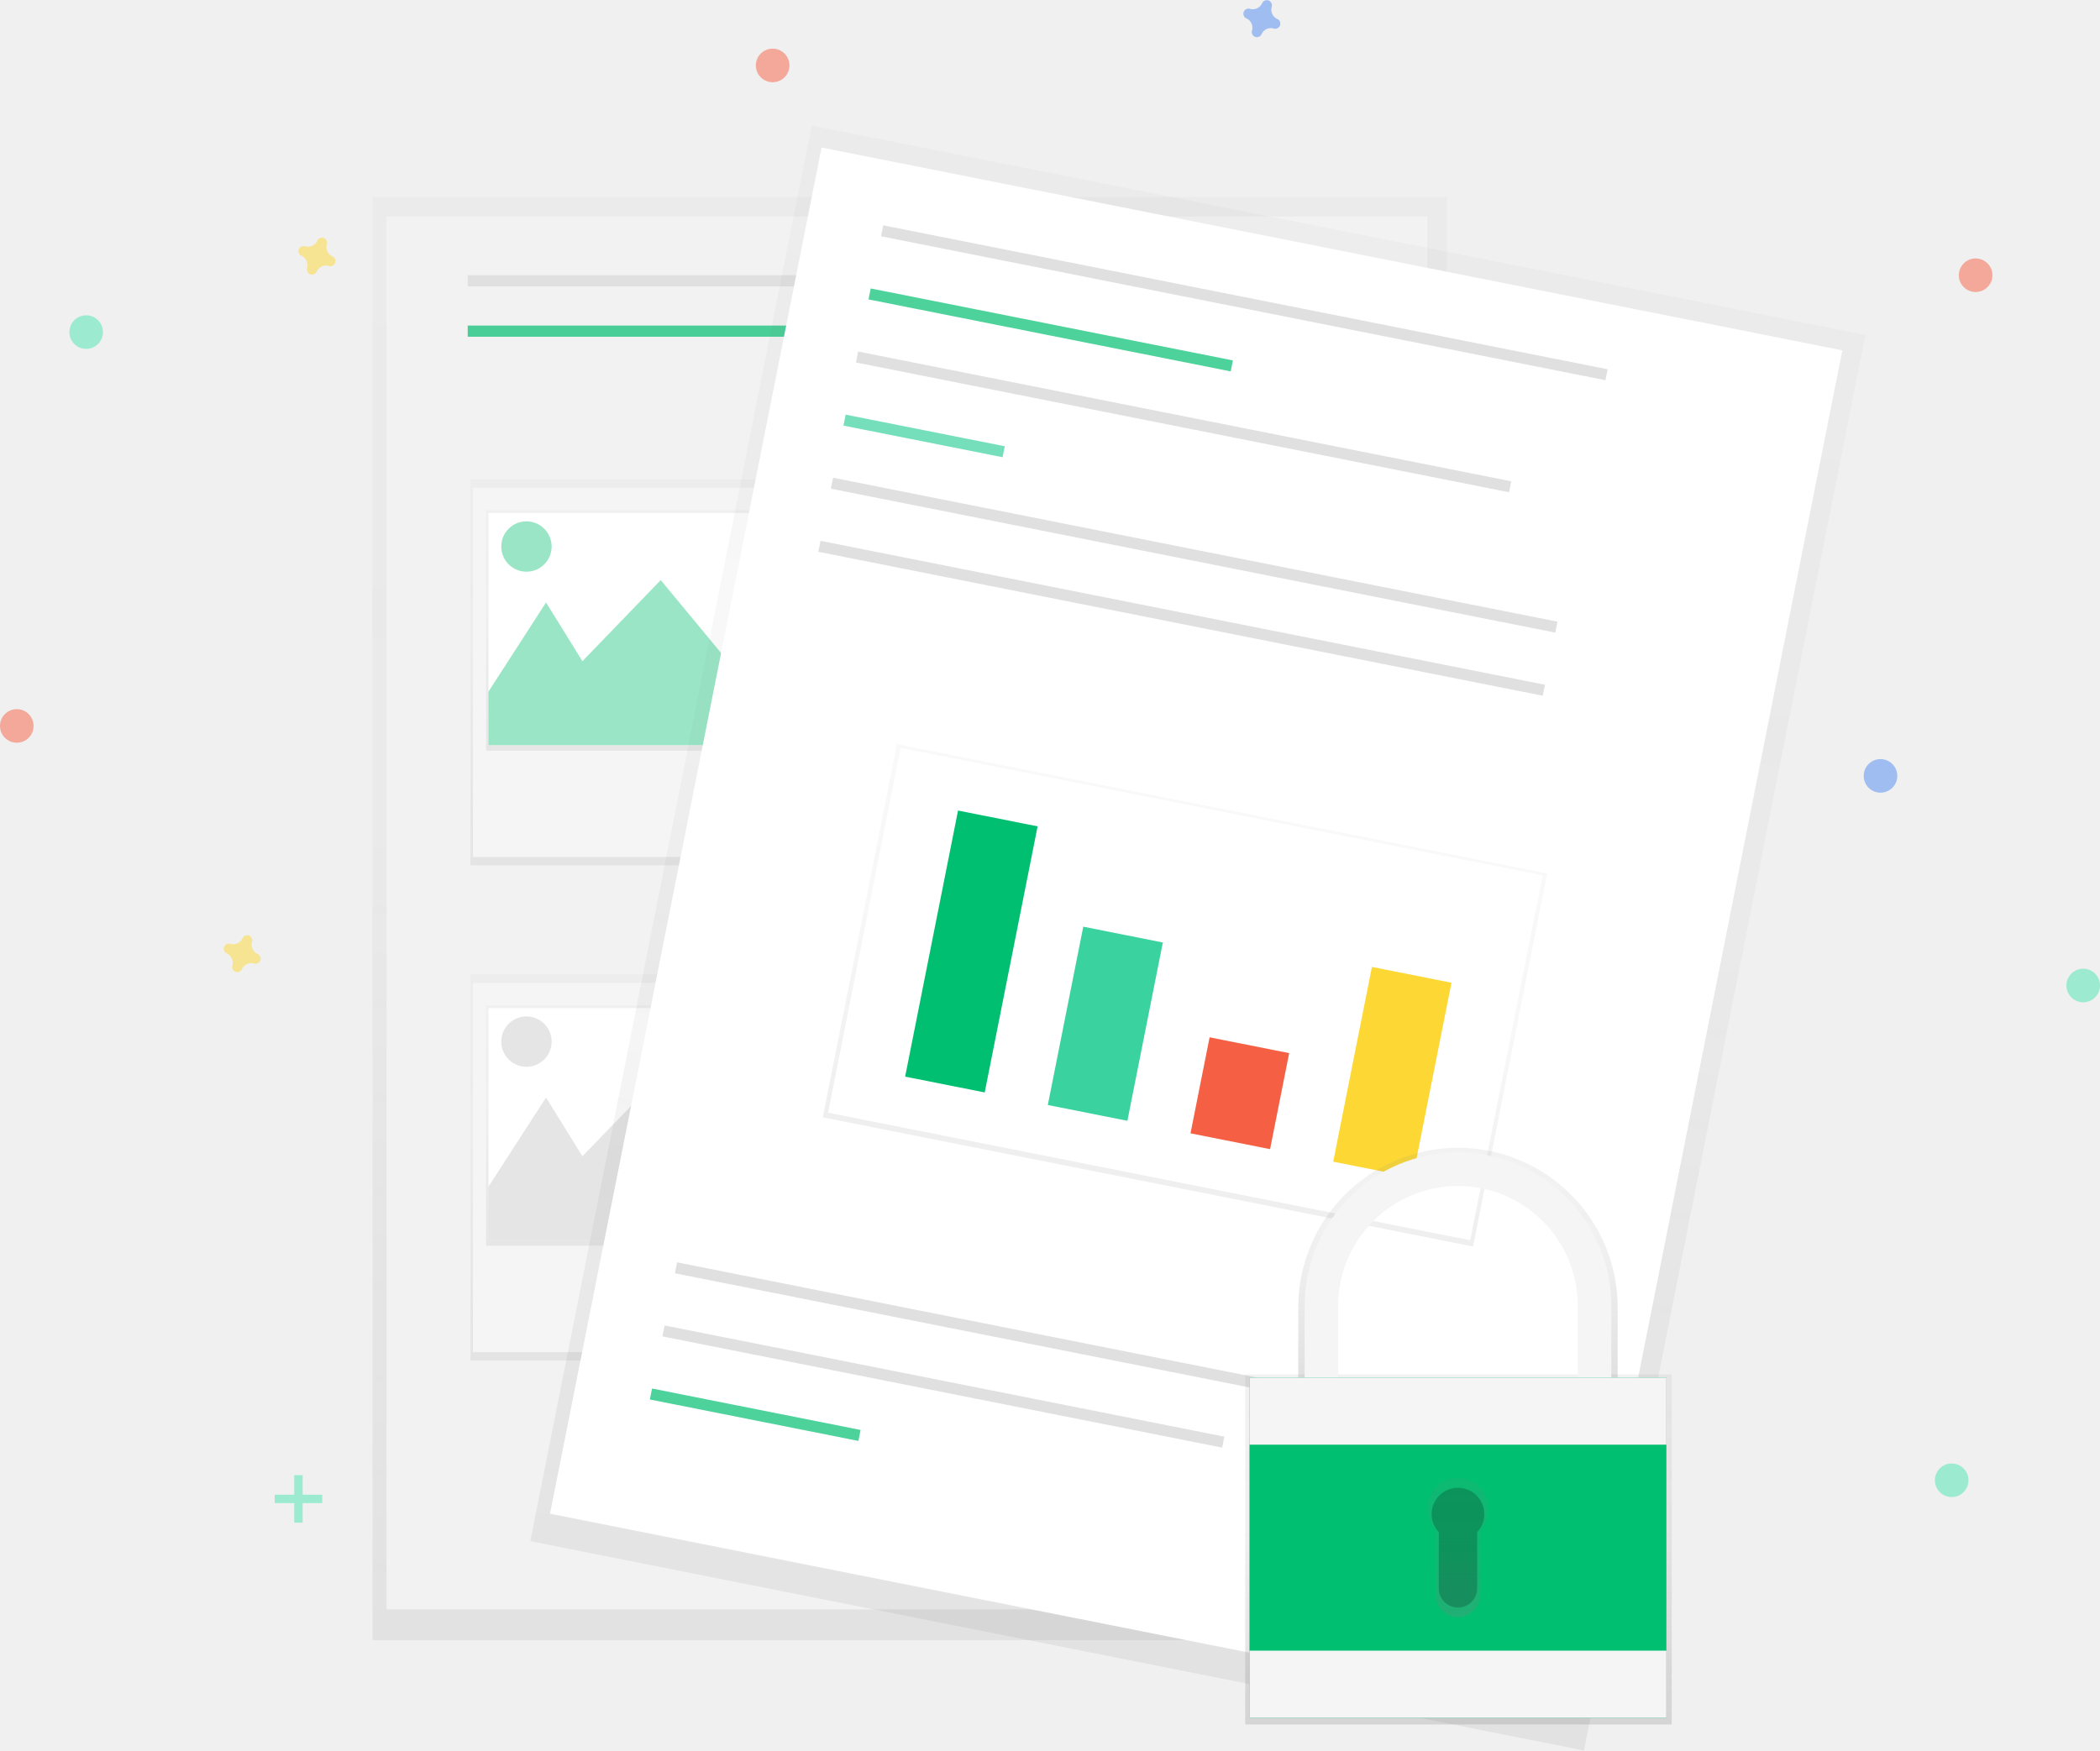
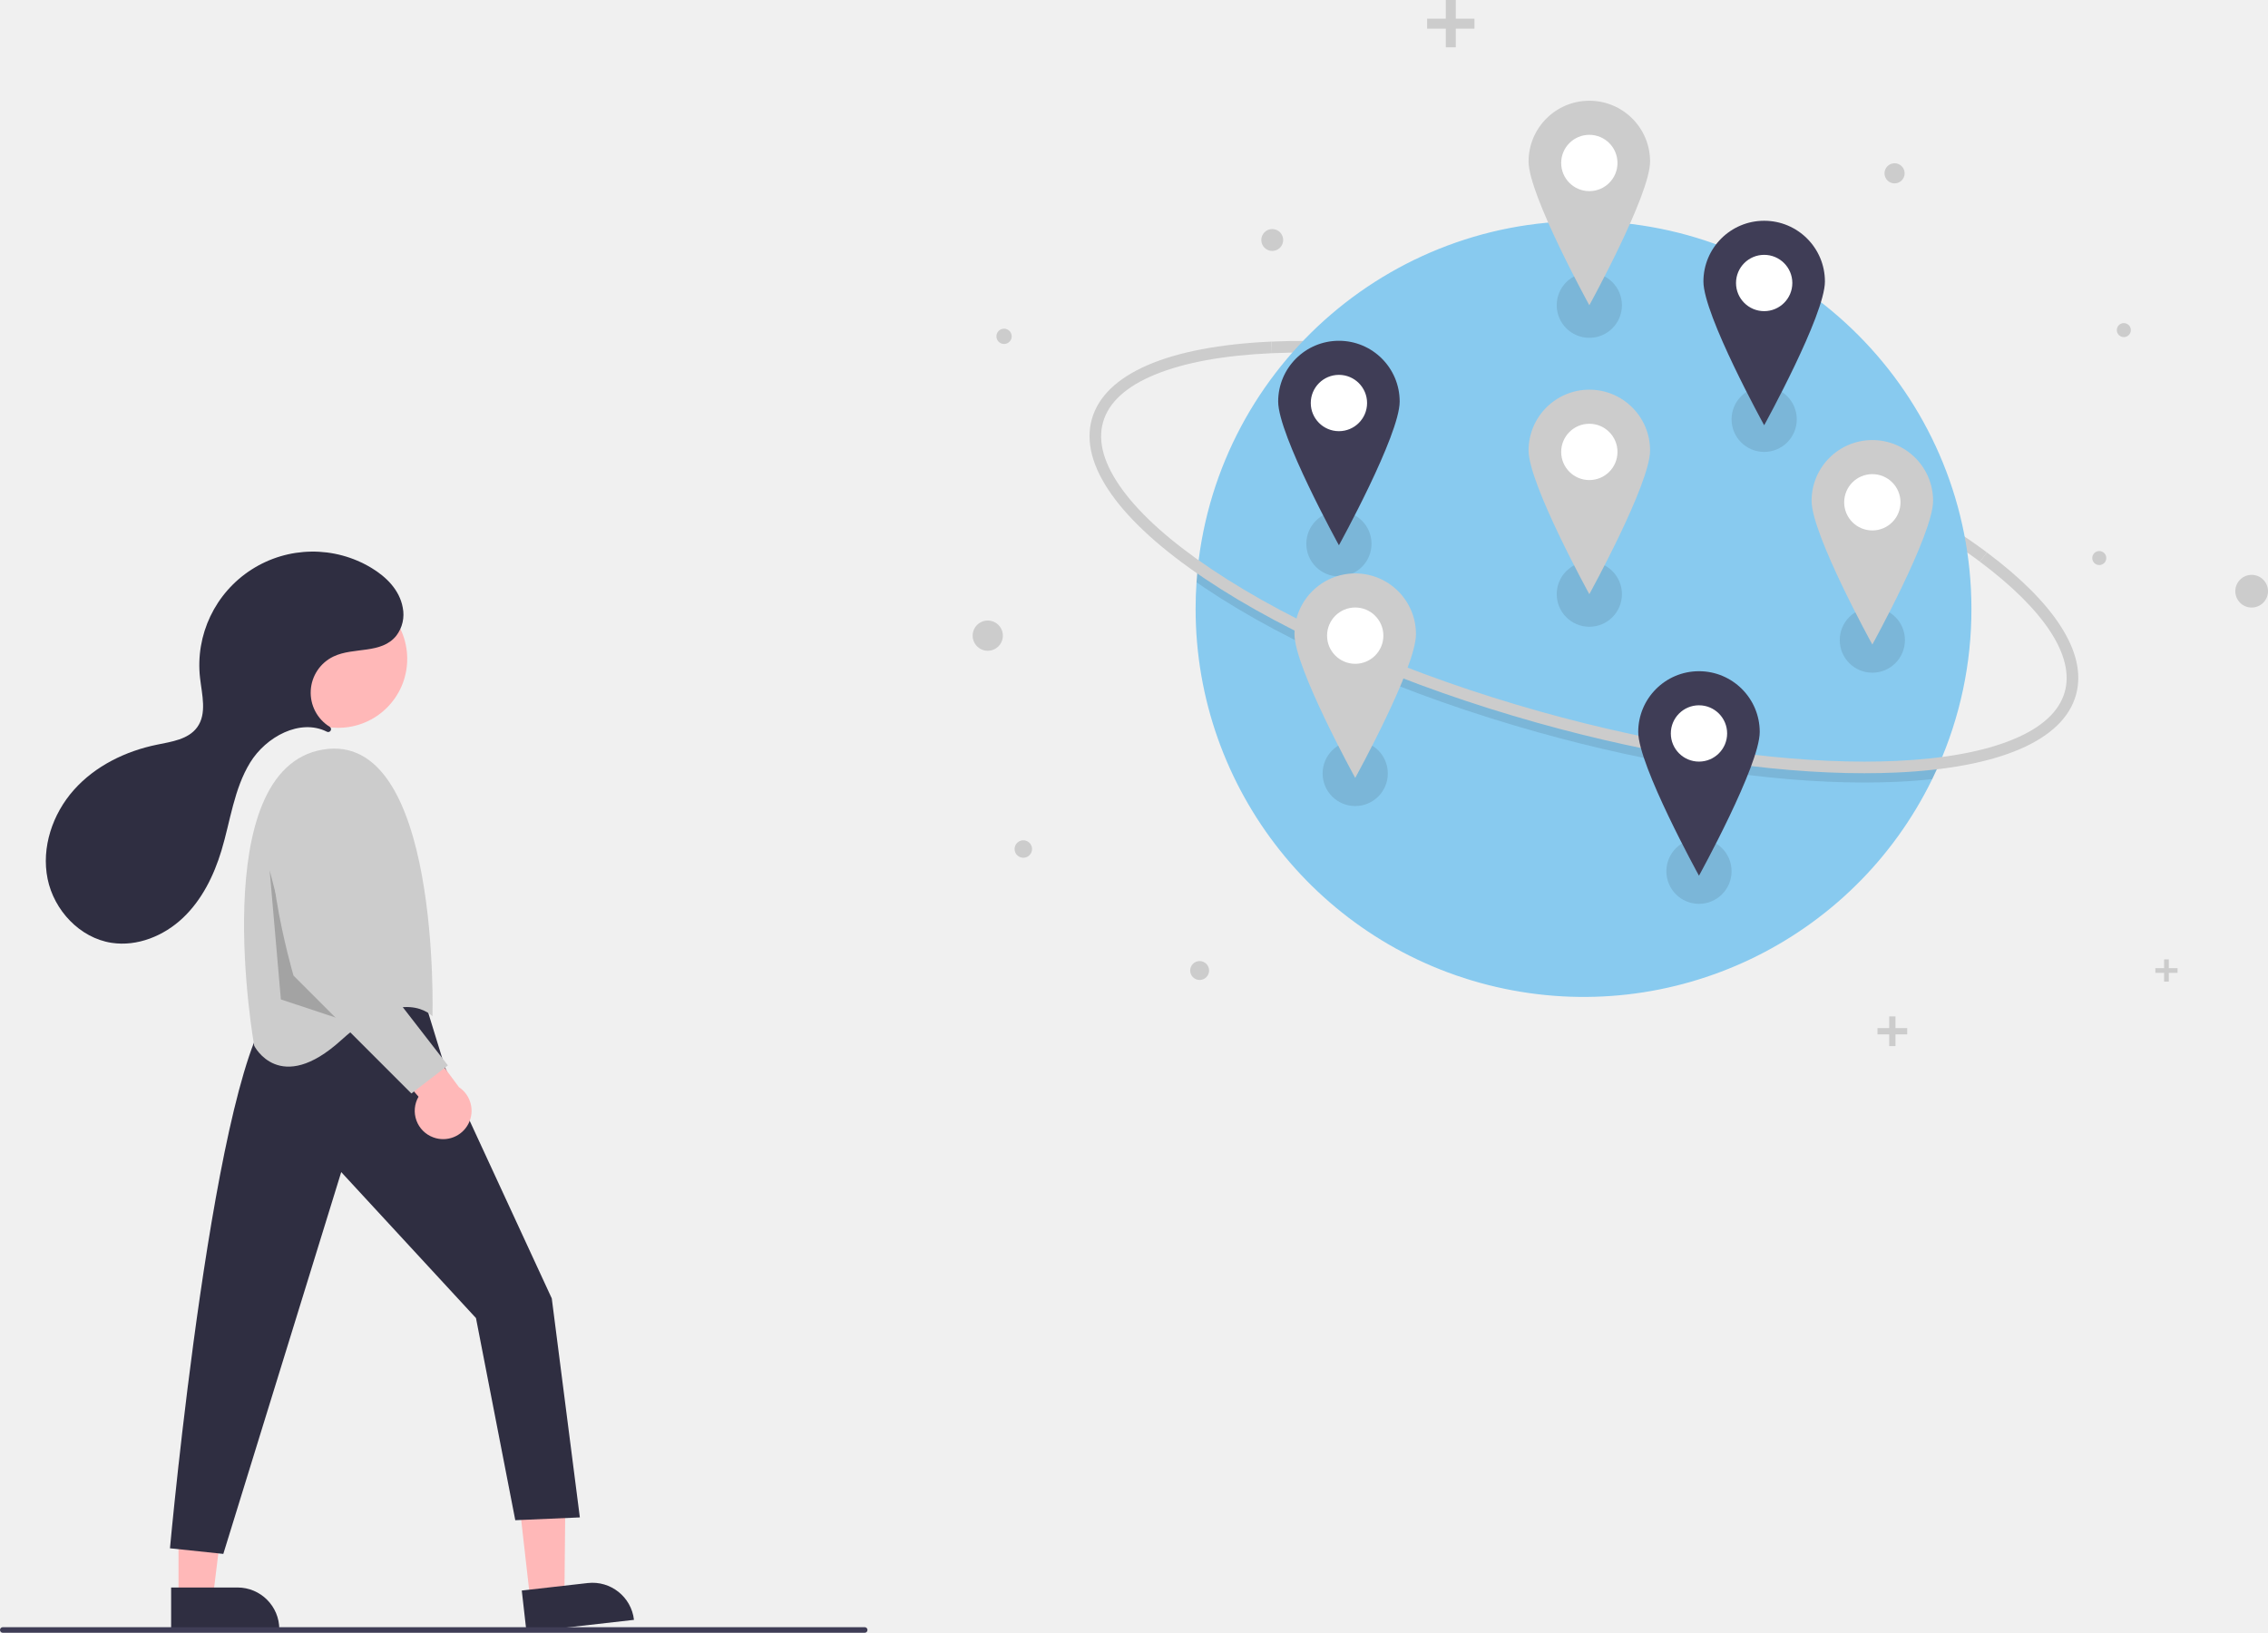
- <svg xmlns="http://www.w3.org/2000/svg" xmlns:xlink="http://www.w3.org/1999/xlink" id="e8f68bdd-4984-4f2e-95b7-7fc8ec281257" data-name="Layer 1" width="918.14" height="765.54" viewBox="0 0 918.14 765.54">
-   <defs>
-     <linearGradient id="27aa7b70-b106-4a00-be67-693c8380e41d" x1="397.74" y1="717.25" x2="397.74" y2="86.11" gradientUnits="userSpaceOnUse">
-       <stop offset="0" stop-color="gray" stop-opacity="0.25" />
-       <stop offset="0.54" stop-color="gray" stop-opacity="0.12" />
-       <stop offset="1" stop-color="gray" stop-opacity="0.1" />
-     </linearGradient>
-     <linearGradient id="46a816da-c484-41ec-8a6f-fbf14454d910" x1="288.88" y1="378.44" x2="288.88" y2="209.65" xlink:href="#27aa7b70-b106-4a00-be67-693c8380e41d" />
-     <linearGradient id="32b634d8-28f1-48d9-a868-f602a2cad942" x1="288.88" y1="328.29" x2="288.88" y2="223.1" xlink:href="#27aa7b70-b106-4a00-be67-693c8380e41d" />
-     <clipPath id="7a4c6aff-0be0-461b-a111-b3ae1b8fbf73" transform="translate(-140.93 -67.23)">
-       <rect id="8cc91f6d-19b0-43cc-9c18-2faa83ac34ba" data-name="&lt;Rectangle&gt;" x="354.51" y="291.55" width="150.6" height="101.52" fill="#fff" />
-     </clipPath>
-     <linearGradient id="38f1cb81-8fac-4205-a0ff-a33ac00d354c" x1="288.88" y1="594.94" x2="288.88" y2="426.14" xlink:href="#27aa7b70-b106-4a00-be67-693c8380e41d" />
-     <linearGradient id="6fc01aaf-135e-403e-a209-43b2a4fe59f1" x1="288.88" y1="544.79" x2="288.88" y2="439.6" xlink:href="#27aa7b70-b106-4a00-be67-693c8380e41d" />
-     <clipPath id="79ce363a-d134-40e4-9f82-b96d04a36978" transform="translate(-140.93 -67.23)">
-       <rect id="5b44e697-61fe-43bd-9a58-5f3e41301748" data-name="&lt;Rectangle&gt;" x="354.51" y="508.05" width="150.6" height="101.52" fill="#fff" />
-     </clipPath>
-     <linearGradient id="54803c44-522d-4b9e-9a34-f1f7b43e8483" x1="671.57" y1="760.34" x2="671.57" y2="129.2" gradientTransform="translate(1109.43 -194.1) rotate(90)" xlink:href="#27aa7b70-b106-4a00-be67-693c8380e41d" />
-     <linearGradient id="089a6a47-adaa-499b-aefb-cd6464b62fb8" x1="670.96" y1="553.63" x2="670.96" y2="387.28" gradientTransform="translate(1129.51 -168.41) rotate(90)" xlink:href="#27aa7b70-b106-4a00-be67-693c8380e41d" />
-     <linearGradient id="fd8d88e0-7826-450d-9e0b-001d1be709c2" x1="637.66" y1="754.12" x2="637.66" y2="601.05" xlink:href="#27aa7b70-b106-4a00-be67-693c8380e41d" />
-     <linearGradient id="8d1793c5-b76e-44e2-a52e-569460402331" x1="778.37" y1="673.86" x2="778.37" y2="569.13" xlink:href="#27aa7b70-b106-4a00-be67-693c8380e41d" />
-     <linearGradient id="4745700d-8097-45ff-9f71-625443fc4ad8" x1="778.37" y1="774.41" x2="778.37" y2="713.66" xlink:href="#27aa7b70-b106-4a00-be67-693c8380e41d" />
-   </defs>
-   <g opacity="0.5">
-     <rect x="162.9" y="86.11" width="469.69" height="631.14" fill="url(#27aa7b70-b106-4a00-be67-693c8380e41d)" />
-   </g>
-   <rect x="169.02" y="94.67" width="455.01" height="609.12" fill="#f2f2f2" />
-   <rect x="204.49" y="120.36" width="156.56" height="4.89" fill="#e0e0e0" />
-   <rect x="204.49" y="142.37" width="156.56" height="4.89" fill="#01bf71" opacity="0.7" />
-   <rect x="384.29" y="120.36" width="156.56" height="4.89" fill="#e0e0e0" />
-   <rect x="408.75" y="259.8" width="156.56" height="4.89" fill="#e0e0e0" />
-   <rect x="412.42" y="273.25" width="156.56" height="4.89" fill="#e0e0e0" />
-   <rect x="419.76" y="286.7" width="156.56" height="4.89" fill="#e0e0e0" />
-   <rect x="408.75" y="476.29" width="156.56" height="4.89" fill="#e0e0e0" />
-   <rect x="412.42" y="489.75" width="156.56" height="4.89" fill="#e0e0e0" />
-   <rect x="419.76" y="503.2" width="156.56" height="4.89" fill="#e0e0e0" />
-   <g opacity="0.5">
-     <rect x="205.71" y="209.65" width="166.35" height="168.79" fill="url(#46a816da-c484-41ec-8a6f-fbf14454d910)" />
-   </g>
-   <rect x="206.76" y="213.32" width="163.72" height="161.45" fill="#f5f5f5" />
-   <g opacity="0.5">
-     <rect x="212.53" y="223.1" width="152.7" height="105.19" fill="url(#32b634d8-28f1-48d9-a868-f602a2cad942)" />
-   </g>
-   <rect id="689f37f3-cc41-448d-b172-63ec123bc985" data-name="&lt;Rectangle&gt;" x="213.58" y="224.32" width="150.6" height="101.52" fill="#fff" />
-   <g clip-path="url(#7a4c6aff-0be0-461b-a111-b3ae1b8fbf73)">
-     <polygon points="200.82 322.18 238.74 263.46 254.64 289.15 288.88 253.68 318.24 289.15 343.93 236.56 409.98 341.75 195.93 334.41 200.82 322.18" fill="#01bf71" opacity="0.4" />
-     <circle cx="230.17" cy="239" r="11.01" fill="#01bf71" opacity="0.4" />
-   </g>
-   <g opacity="0.5">
-     <rect x="205.71" y="426.14" width="166.35" height="168.79" fill="url(#38f1cb81-8fac-4205-a0ff-a33ac00d354c)" />
-   </g>
-   <rect x="206.76" y="429.81" width="163.72" height="161.45" fill="#f5f5f5" />
-   <g opacity="0.5">
-     <rect x="212.53" y="439.6" width="152.7" height="105.19" fill="url(#6fc01aaf-135e-403e-a209-43b2a4fe59f1)" />
-   </g>
-   <rect id="b429ac3a-f8a8-4171-bcce-5b6c002c0714" data-name="&lt;Rectangle&gt;" x="213.58" y="440.82" width="150.6" height="101.52" fill="#fff" />
-   <g clip-path="url(#79ce363a-d134-40e4-9f82-b96d04a36978)">
-     <polygon points="200.82 538.67 238.74 479.96 254.64 505.65 288.88 470.18 318.24 505.65 343.93 453.05 409.98 558.24 195.93 550.9 200.82 538.67" fill="#bdbdbd" opacity="0.4" />
-     <circle cx="230.17" cy="455.5" r="11.01" fill="#bdbdbd" opacity="0.4" />
-   </g>
-   <g opacity="0.5">
-     <rect x="349.09" y="242.63" width="631.14" height="469.69" transform="translate(-74.16 969.06) rotate(-78.76)" fill="url(#54803c44-522d-4b9e-9a34-f1f7b43e8483)" />
-   </g>
-   <rect x="359.37" y="247.33" width="609.12" height="455.01" transform="translate(-72.16 966.22) rotate(-78.76)" fill="#fff" />
-   <rect x="523.5" y="197.22" width="322.91" height="4.89" transform="translate(-88.86 -196.94) rotate(11.24)" fill="#e0e0e0" />
-   <rect x="433.36" y="650.7" width="322.91" height="4.89" transform="translate(-2.18 -170.66) rotate(11.24)" fill="#e0e0e0" />
-   <rect x="428.58" y="671.14" width="249.52" height="4.89" transform="translate(1.01 -162.18) rotate(11.24)" fill="#e0e0e0" />
-   <rect x="424.6" y="683.47" width="92.96" height="4.89" transform="translate(1.84 -145.91) rotate(11.24)" fill="#01bf71" opacity="0.7" />
-   <rect x="519.57" y="209.08" width="161.45" height="4.89" transform="translate(-88.17 -180.2) rotate(11.24)" fill="#01bf71" opacity="0.7" />
-   <rect x="512.84" y="249.31" width="291.11" height="4.89" transform="translate(-79.21 -190.76) rotate(11.24)" fill="#e0e0e0" />
-   <rect x="509.47" y="255.44" width="70.94" height="4.89" transform="translate(-80.19 -168.52) rotate(11.24)" fill="#3ad29f" opacity="0.7" />
-   <rect x="501.56" y="307.59" width="322.91" height="4.89" transform="translate(-67.76 -190.54) rotate(11.24)" fill="#e0e0e0" />
-   <g opacity="0.5">
-     <rect x="575.87" y="357.6" width="166.35" height="289.88" transform="translate(-103.27 983.74) rotate(-78.76)" fill="url(#089a6a47-adaa-499b-aefb-cd6464b62fb8)" />
-   </g>
-   <rect x="516.06" y="420.61" width="286.22" height="162.68" transform="translate(-30.42 -186.11) rotate(11.24)" fill="#fff" />
-   <rect x="496.08" y="335.18" width="322.91" height="4.89" transform="translate(-62.49 -188.94) rotate(11.24)" fill="#e0e0e0" />
-   <rect x="547.86" y="424.02" width="35.47" height="118.64" transform="translate(-35.84 -168.22) rotate(11.24)" fill="#01bf71" />
-   <rect x="606.43" y="475.19" width="35.47" height="79.5" transform="translate(-28.56 -179.03) rotate(11.24)" fill="#3ad29f" />
-   <rect x="665.23" y="523.93" width="35.47" height="42.81" transform="translate(-21.5 -189.92) rotate(11.24)" fill="#f55f44" />
-   <rect x="731.91" y="492.72" width="35.47" height="86.84" transform="translate(-22.02 -203.09) rotate(11.24)" fill="#fdd835" />
-   <g opacity="0.5">
-     <rect x="128.65" y="645.09" width="3.67" height="20.79" fill="#47e6b1" />
-     <rect x="269.58" y="712.31" width="3.67" height="20.79" transform="translate(853.2 384.07) rotate(90)" fill="#47e6b1" />
-   </g>
-   <path d="M699.44,75.56a4.49,4.49,0,0,1-2.5-5.43,2.16,2.16,0,0,0,.1-.5h0a2.25,2.25,0,0,0-4-1.49h0a2.16,2.16,0,0,0-.25.44,4.49,4.49,0,0,1-5.43,2.5,2.16,2.16,0,0,0-.5-.1h0a2.25,2.25,0,0,0-1.49,4h0a2.16,2.16,0,0,0,.44.25,4.49,4.49,0,0,1,2.5,5.43,2.16,2.16,0,0,0-.1.5h0a2.25,2.25,0,0,0,4,1.49h0a2.16,2.16,0,0,0,.25-.44,4.49,4.49,0,0,1,5.43-2.5,2.16,2.16,0,0,0,.5.1h0a2.25,2.25,0,0,0,1.49-4h0A2.16,2.16,0,0,0,699.44,75.56Z" transform="translate(-140.93 -67.23)" fill="#4d8af0" opacity="0.5" />
-   <path d="M286.33,179.4a4.49,4.49,0,0,1-2.5-5.43,2.16,2.16,0,0,0,.1-.5h0a2.25,2.25,0,0,0-4-1.49h0a2.16,2.16,0,0,0-.25.44,4.49,4.49,0,0,1-5.43,2.5,2.16,2.16,0,0,0-.5-.1h0a2.25,2.25,0,0,0-1.49,4h0a2.16,2.16,0,0,0,.44.25,4.49,4.49,0,0,1,2.5,5.43,2.16,2.16,0,0,0-.1.5h0a2.25,2.25,0,0,0,4,1.49h0a2.16,2.16,0,0,0,.25-.44,4.49,4.49,0,0,1,5.43-2.5,2.16,2.16,0,0,0,.5.1h0a2.25,2.25,0,0,0,1.49-4h0A2.16,2.16,0,0,0,286.33,179.4Z" transform="translate(-140.93 -67.23)" fill="#fdd835" opacity="0.5" />
-   <path d="M253.63,484.46a4.49,4.49,0,0,1-2.5-5.43,2.16,2.16,0,0,0,.1-.5h0a2.25,2.25,0,0,0-4-1.49h0a2.16,2.16,0,0,0-.25.44,4.49,4.49,0,0,1-5.43,2.5,2.16,2.16,0,0,0-.5-.1h0a2.25,2.25,0,0,0-1.49,4h0a2.16,2.16,0,0,0,.44.25,4.49,4.49,0,0,1,2.5,5.43,2.16,2.16,0,0,0-.1.5h0a2.25,2.25,0,0,0,4,1.49h0a2.16,2.16,0,0,0,.25-.44,4.49,4.49,0,0,1,5.43-2.5,2.16,2.16,0,0,0,.5.1h0a2.25,2.25,0,0,0,1.49-4h0A2.16,2.16,0,0,0,253.63,484.46Z" transform="translate(-140.93 -67.23)" fill="#fdd835" opacity="0.5" />
-   <circle cx="337.81" cy="28.62" r="7.34" fill="#f55f44" opacity="0.5" />
-   <circle cx="7.34" cy="317.46" r="7.34" fill="#f55f44" opacity="0.5" />
-   <circle cx="863.76" cy="120.36" r="7.34" fill="#f55f44" opacity="0.5" />
-   <circle cx="822.17" cy="339.3" r="7.34" fill="#4d8af0" opacity="0.5" />
-   <circle cx="37.68" cy="145.22" r="7.34" fill="#47e6b1" opacity="0.5" />
-   <circle cx="853.29" cy="647.34" r="7.34" fill="#47e6b1" opacity="0.5" />
-   <circle cx="910.8" cy="430.97" r="7.34" fill="#47e6b1" opacity="0.5" />
-   <rect x="544.42" y="601.05" width="186.48" height="153.07" fill="url(#fd8d88e0-7826-450d-9e0b-001d1be709c2)" />
-   <path d="M723.82,639a54.55,54.55,0,0,1,109.1,0v34.91h15.27V639a69.82,69.82,0,0,0-139.65,0v34.91h15.27Z" transform="translate(-140.93 -67.23)" fill="url(#8d1793c5-b76e-44e2-a52e-569460402331)" />
-   <path d="M726,638.25a52.37,52.37,0,1,1,104.74,0v33.52H845.4V638.25a67,67,0,0,0-134.06,0v33.52H726Z" transform="translate(-140.93 -67.23)" fill="#f5f5f5" />
-   <rect x="546.32" y="602.45" width="182.24" height="148.73" fill="#01bf71" />
-   <rect x="546.32" y="602.45" width="182.24" height="148.73" fill="#f5f5f5" />
-   <rect x="546.32" y="631.77" width="182.24" height="90.07" fill="#01bf71" />
-   <path d="M791.73,727a13.36,13.36,0,1,0-23.08,9.15v28.51a9.72,9.72,0,0,0,19.44,0V736.18A13.3,13.3,0,0,0,791.73,727Z" transform="translate(-140.93 -67.23)" fill="url(#4745700d-8097-45ff-9f71-625443fc4ad8)" />
-   <path d="M789.89,729.38a11.52,11.52,0,1,0-19.9,7.89v24.58a8.38,8.38,0,1,0,16.76,0V737.27A11.47,11.47,0,0,0,789.89,729.38Z" transform="translate(-140.93 -67.23)" opacity="0.2" />
+ <svg xmlns="http://www.w3.org/2000/svg" data-name="Layer 1" width="807.86" height="581.582" viewBox="0 0 807.86 581.582">
+   <path d="M901.327,359.286c-29.238-21.858-75.032-42.529-125.639-56.714-46.078-12.915-91.021-19.151-126.56-17.558l-.185-4.133c35.962-1.611,81.372,4.677,127.862,17.708,51.079,14.317,97.369,35.232,127,57.384Z" transform="translate(-196.0701 -159.2091)" fill="#ccc" />
+   <path d="M898.291,376.122a137.672,137.672,0,0,1-11.914,56.209q-.987,2.222-2.056,4.402a138.194,138.194,0,0,1-262.378-60.611q0-4.797.327-9.519.155-2.401.401-4.774a138.181,138.181,0,0,1,275.621,14.293Z" transform="translate(-196.0701 -159.2091)" fill="#88caef" />
+   <path d="M886.377,432.331q-.987,2.222-2.056,4.402-6.057.658-12.75.956c-3.694.165-7.496.248-11.381.248-33.931,0-74.767-6.263-116.484-17.954-46.491-13.031-88.552-31.259-118.437-51.327q-1.527-1.024-2.999-2.052.155-2.401.401-4.774,2.377,1.694,4.902,3.392c29.534,19.828,71.172,37.861,117.25,50.777,41.353,11.592,81.804,17.801,115.347,17.801q5.752,0,11.215-.244Q879.34,433.195,886.377,432.331Z" transform="translate(-196.0701 -159.2091)" opacity="0.1" style="isolation:isolate" />
+   <path d="M860.191,434.627c-33.93.001-74.769-6.263-116.484-17.955-46.491-13.031-88.553-31.259-118.439-51.327-30.509-20.487-44.816-40.673-40.284-56.841,4.531-16.168,27.246-25.978,63.958-27.624l.185,4.133c-17.144.768-31.116,3.316-41.528,7.574-10.386,4.247-16.655,9.978-18.632,17.034-1.978,7.056.4,15.21,7.065,24.236,6.682,9.048,17.294,18.487,31.542,28.054,29.53,19.829,71.17,37.863,117.249,50.778,41.354,11.591,81.802,17.802,115.347,17.803q5.749,0,11.213-.244c17.145-.768,31.116-3.316,41.528-7.574,10.386-4.247,16.655-9.978,18.632-17.033,3.551-12.669-7.18-29.132-30.217-46.354l2.477-3.313c11.855,8.863,20.63,17.598,26.082,25.964,5.845,8.969,7.743,17.32,5.641,24.819-4.532,16.168-27.246,25.978-63.958,27.624C867.875,434.545,864.075,434.627,860.191,434.627Z" transform="translate(-196.0701 -159.2091)" fill="#ccc" />
+   <circle cx="567.702" cy="52.235" r="1.583" fill="#f2f2f2" />
+   <circle cx="357.645" cy="119.801" r="2.724" fill="#ccc" />
+   <circle cx="351.839" cy="226.413" r="5.381" fill="#ccc" />
+   <circle cx="674.842" cy="61.735" r="3.586" fill="#ccc" />
+   <circle cx="802.037" cy="210.579" r="5.823" fill="#ccc" />
+   <circle cx="756.506" cy="117.58" r="2.498" fill="#ccc" />
+   <circle cx="453.173" cy="85.485" r="3.897" fill="#ccc" />
+   <circle cx="747.762" cy="198.772" r="2.498" fill="#ccc" />
+   <circle cx="364.506" cy="302.413" r="3.109" fill="#ccc" />
+   <circle cx="427.312" cy="345.691" r="3.367" fill="#ccc" />
+   <polygon points="525.2 6.645 518.555 6.645 518.555 0 514.99 0 514.99 6.645 508.342 6.645 508.342 10.213 514.99 10.213 514.99 16.858 518.555 16.858 518.555 10.213 525.2 10.213 525.2 6.645" fill="#ccc" />
+   <polygon points="679.342 366.201 675.168 366.201 675.168 362.029 672.93 362.029 672.93 366.201 668.758 366.201 668.758 368.44 672.93 368.44 672.93 372.612 675.168 372.612 675.168 368.44 679.342 368.44 679.342 366.201" fill="#ccc" />
+   <polygon points="775.646 344.844 772.527 344.844 772.527 341.725 770.852 341.725 770.852 344.844 767.733 344.844 767.733 346.519 770.852 346.519 770.852 349.638 772.527 349.638 772.527 346.519 775.646 346.519 775.646 344.844" fill="#ccc" />
+   <circle cx="566.119" cy="108.717" r="11.611" opacity="0.1" style="isolation:isolate" />
+   <circle cx="476.924" cy="193.69" r="11.611" opacity="0.1" style="isolation:isolate" />
+   <circle cx="605.175" cy="310.33" r="11.611" opacity="0.1" style="isolation:isolate" />
+   <circle cx="566.119" cy="211.635" r="11.611" opacity="0.1" style="isolation:isolate" />
+   <circle cx="482.729" cy="275.496" r="11.611" opacity="0.1" style="isolation:isolate" />
+   <circle cx="628.397" cy="149.357" r="11.611" opacity="0.1" style="isolation:isolate" />
+   <circle cx="666.925" cy="227.996" r="11.611" opacity="0.1" style="isolation:isolate" />
+   <circle cx="566.119" cy="160.968" r="15.306" fill="#fff" />
+   <path d="M762.189,298.01a21.639,21.639,0,0,0-21.639,21.639c0,11.951,21.639,51.195,21.639,51.195s21.639-39.244,21.639-51.195A21.639,21.639,0,0,0,762.189,298.01Zm0,32.195a10.028,10.028,0,1,1,10.028-10.028,10.028,10.028,0,0,1-10.028,10.028h0Z" transform="translate(-196.0701 -159.2091)" fill="#ccc" />
+   <circle cx="482.729" cy="226.413" r="15.306" fill="#fff" />
+   <path d="M678.799,363.455a21.639,21.639,0,0,0-21.639,21.639c0,11.951,21.639,51.195,21.639,51.195s21.639-39.244,21.639-51.195A21.639,21.639,0,0,0,678.799,363.455Zm0,32.195a10.028,10.028,0,1,1,10.028-10.028,10.028,10.028,0,0,1-10.028,10.028h0Z" transform="translate(-196.0701 -159.2091)" fill="#ccc" />
+   <circle cx="666.925" cy="178.912" r="15.306" fill="#fff" />
+   <path d="M862.995,315.955a21.639,21.639,0,0,0-21.639,21.639c0,11.951,21.639,51.195,21.639,51.195s21.639-39.244,21.639-51.195A21.639,21.639,0,0,0,862.995,315.955Zm0,32.195A10.028,10.028,0,1,1,873.023,338.121a10.028,10.028,0,0,1-10.028,10.028Z" transform="translate(-196.0701 -159.2091)" fill="#ccc" />
+   <circle cx="566.119" cy="58.05" r="15.306" fill="#fff" />
+   <path d="M762.189,195.093a21.639,21.639,0,0,0-21.639,21.639c0,11.951,21.639,51.195,21.639,51.195s21.639-39.244,21.639-51.195A21.639,21.639,0,0,0,762.189,195.093Zm0,32.195a10.028,10.028,0,1,1,10.028-10.028,10.028,10.028,0,0,1-10.028,10.028Z" transform="translate(-196.0701 -159.2091)" fill="#ccc" />
+   <circle cx="605.175" cy="261.246" r="15.306" fill="#fff" />
+   <path d="M801.245,398.288a21.639,21.639,0,0,0-21.639,21.639c0,11.951,21.639,51.195,21.639,51.195s21.639-39.244,21.639-51.195A21.639,21.639,0,0,0,801.245,398.288Zm0,32.195a10.028,10.028,0,1,1,10.028-10.028,10.028,10.028,0,0,1-10.028,10.028Z" transform="translate(-196.0701 -159.2091)" fill="#3f3d56" />
+   <circle cx="476.924" cy="143.551" r="15.306" fill="#fff" />
+   <path d="M672.994,280.593a21.639,21.639,0,0,0-21.639,21.639c0,11.951,21.639,51.195,21.639,51.195s21.639-39.244,21.639-51.195A21.639,21.639,0,0,0,672.994,280.593Zm0,32.195a10.028,10.028,0,1,1,10.028-10.028,10.028,10.028,0,0,1-10.028,10.028Z" transform="translate(-196.0701 -159.2091)" fill="#3f3d56" />
+   <circle cx="628.397" cy="100.801" r="15.306" fill="#fff" />
+   <path d="M824.467,237.843A21.639,21.639,0,0,0,802.828,259.482c0,11.951,21.639,51.195,21.639,51.195s21.639-39.244,21.639-51.195A21.639,21.639,0,0,0,824.467,237.843Zm0,32.195a10.028,10.028,0,1,1,10.028-10.028A10.028,10.028,0,0,1,824.467,270.038h0Z" transform="translate(-196.0701 -159.2091)" fill="#3f3d56" />
+   <polygon points="188.862 569.715 201.044 568.332 201.509 520.688 183.53 522.729 188.862 569.715" fill="#ffb8b8" />
+   <path d="M382.643,723.52h38.531a0,0,0,0,1,0,0v14.887a0,0,0,0,1,0,0H397.53a14.887,14.887,0,0,1-14.887-14.887v0A0,0,0,0,1,382.643,723.52Z" transform="translate(687.6026 1252.74) rotate(173.5259)" fill="#2f2e41" />
+   <polygon points="63.582 568.954 75.842 568.953 81.674 521.665 63.58 521.666 63.582 568.954" fill="#ffb8b8" />
+   <path d="M257.025,724.659h38.531a0,0,0,0,1,0,0v14.887a0,0,0,0,1,0,0H271.912a14.887,14.887,0,0,1-14.887-14.887v0A0,0,0,0,1,257.025,724.659Z" transform="translate(356.545 1304.984) rotate(179.9974)" fill="#2f2e41" />
+   <path d="M347.614,516.695l7,22.769,38,82.231,10,78-23,1-14-72-48-52-42,136-19-2s16-176,38-194C294.614,516.695,330.614,499.695,347.614,516.695Z" transform="translate(-196.0701 -159.2091)" fill="#2f2e41" />
+   <circle cx="120.492" cy="234.679" r="24.561" fill="#ffb8b8" />
+   <path d="M350.114,521.195s3-102-39-95-24.5,105.5-24.5,105.5,9,18,31-2S350.114,521.195,350.114,521.195Z" transform="translate(-196.0701 -159.2091)" fill="#ccc" />
+   <polygon points="96.044 309.986 105.927 347.869 120.984 362.927 100.044 355.986 96.044 309.986" opacity="0.2" />
+   <path d="M350.424,564.333a10.056,10.056,0,0,1-5.277-14.488l-23.359-27.043,18.414-2.397,19.359,26.048a10.11,10.11,0,0,1-9.137,17.88Z" transform="translate(-196.0701 -159.2091)" fill="#ffb8b8" />
+   <path d="M321.984,446.971l2.63,51.724,31,40-13,10-42-42s-15-51-4-66c4.125-5.625,8.672-7.172,12.744-6.908A13.78,13.78,0,0,1,321.984,446.971Z" transform="translate(-196.0701 -159.2091)" fill="#ccc" />
+   <path d="M313.641,419.695a1.014,1.014,0,0,0-.143-1.617,14.283,14.283,0,0,1,1.376-25.037c7.221-3.443,17.006-.764,22.344-7.38a12.409,12.409,0,0,0,2.303-10.077c-1.152-6.249-5.849-10.889-11.11-14.07a40.429,40.429,0,0,0-61.089,39.134c.679,6.014,2.535,12.758-1.041,17.641-3.147,4.297-9.088,5.103-14.307,6.171-11.193,2.29-21.992,7.574-29.588,16.108s-11.648,20.508-9.358,31.701,11.478,21.03,22.771,22.765c9.192,1.412,18.683-2.491,25.433-8.888s11.016-15.035,13.708-23.937c3.194-10.565,4.454-21.95,10.221-31.362,5.643-9.21,17.804-15.812,27.335-11.015a1.022,1.022,0,0,0,1.147-.137Z" transform="translate(-196.0701 -159.2091)" fill="#2f2e41" />
+   <path d="M504.07,740.791h-307a1,1,0,0,1,0-2h307a1,1,0,1,1,0,2Z" transform="translate(-196.0701 -159.2091)" fill="#3f3d56" />
</svg>
